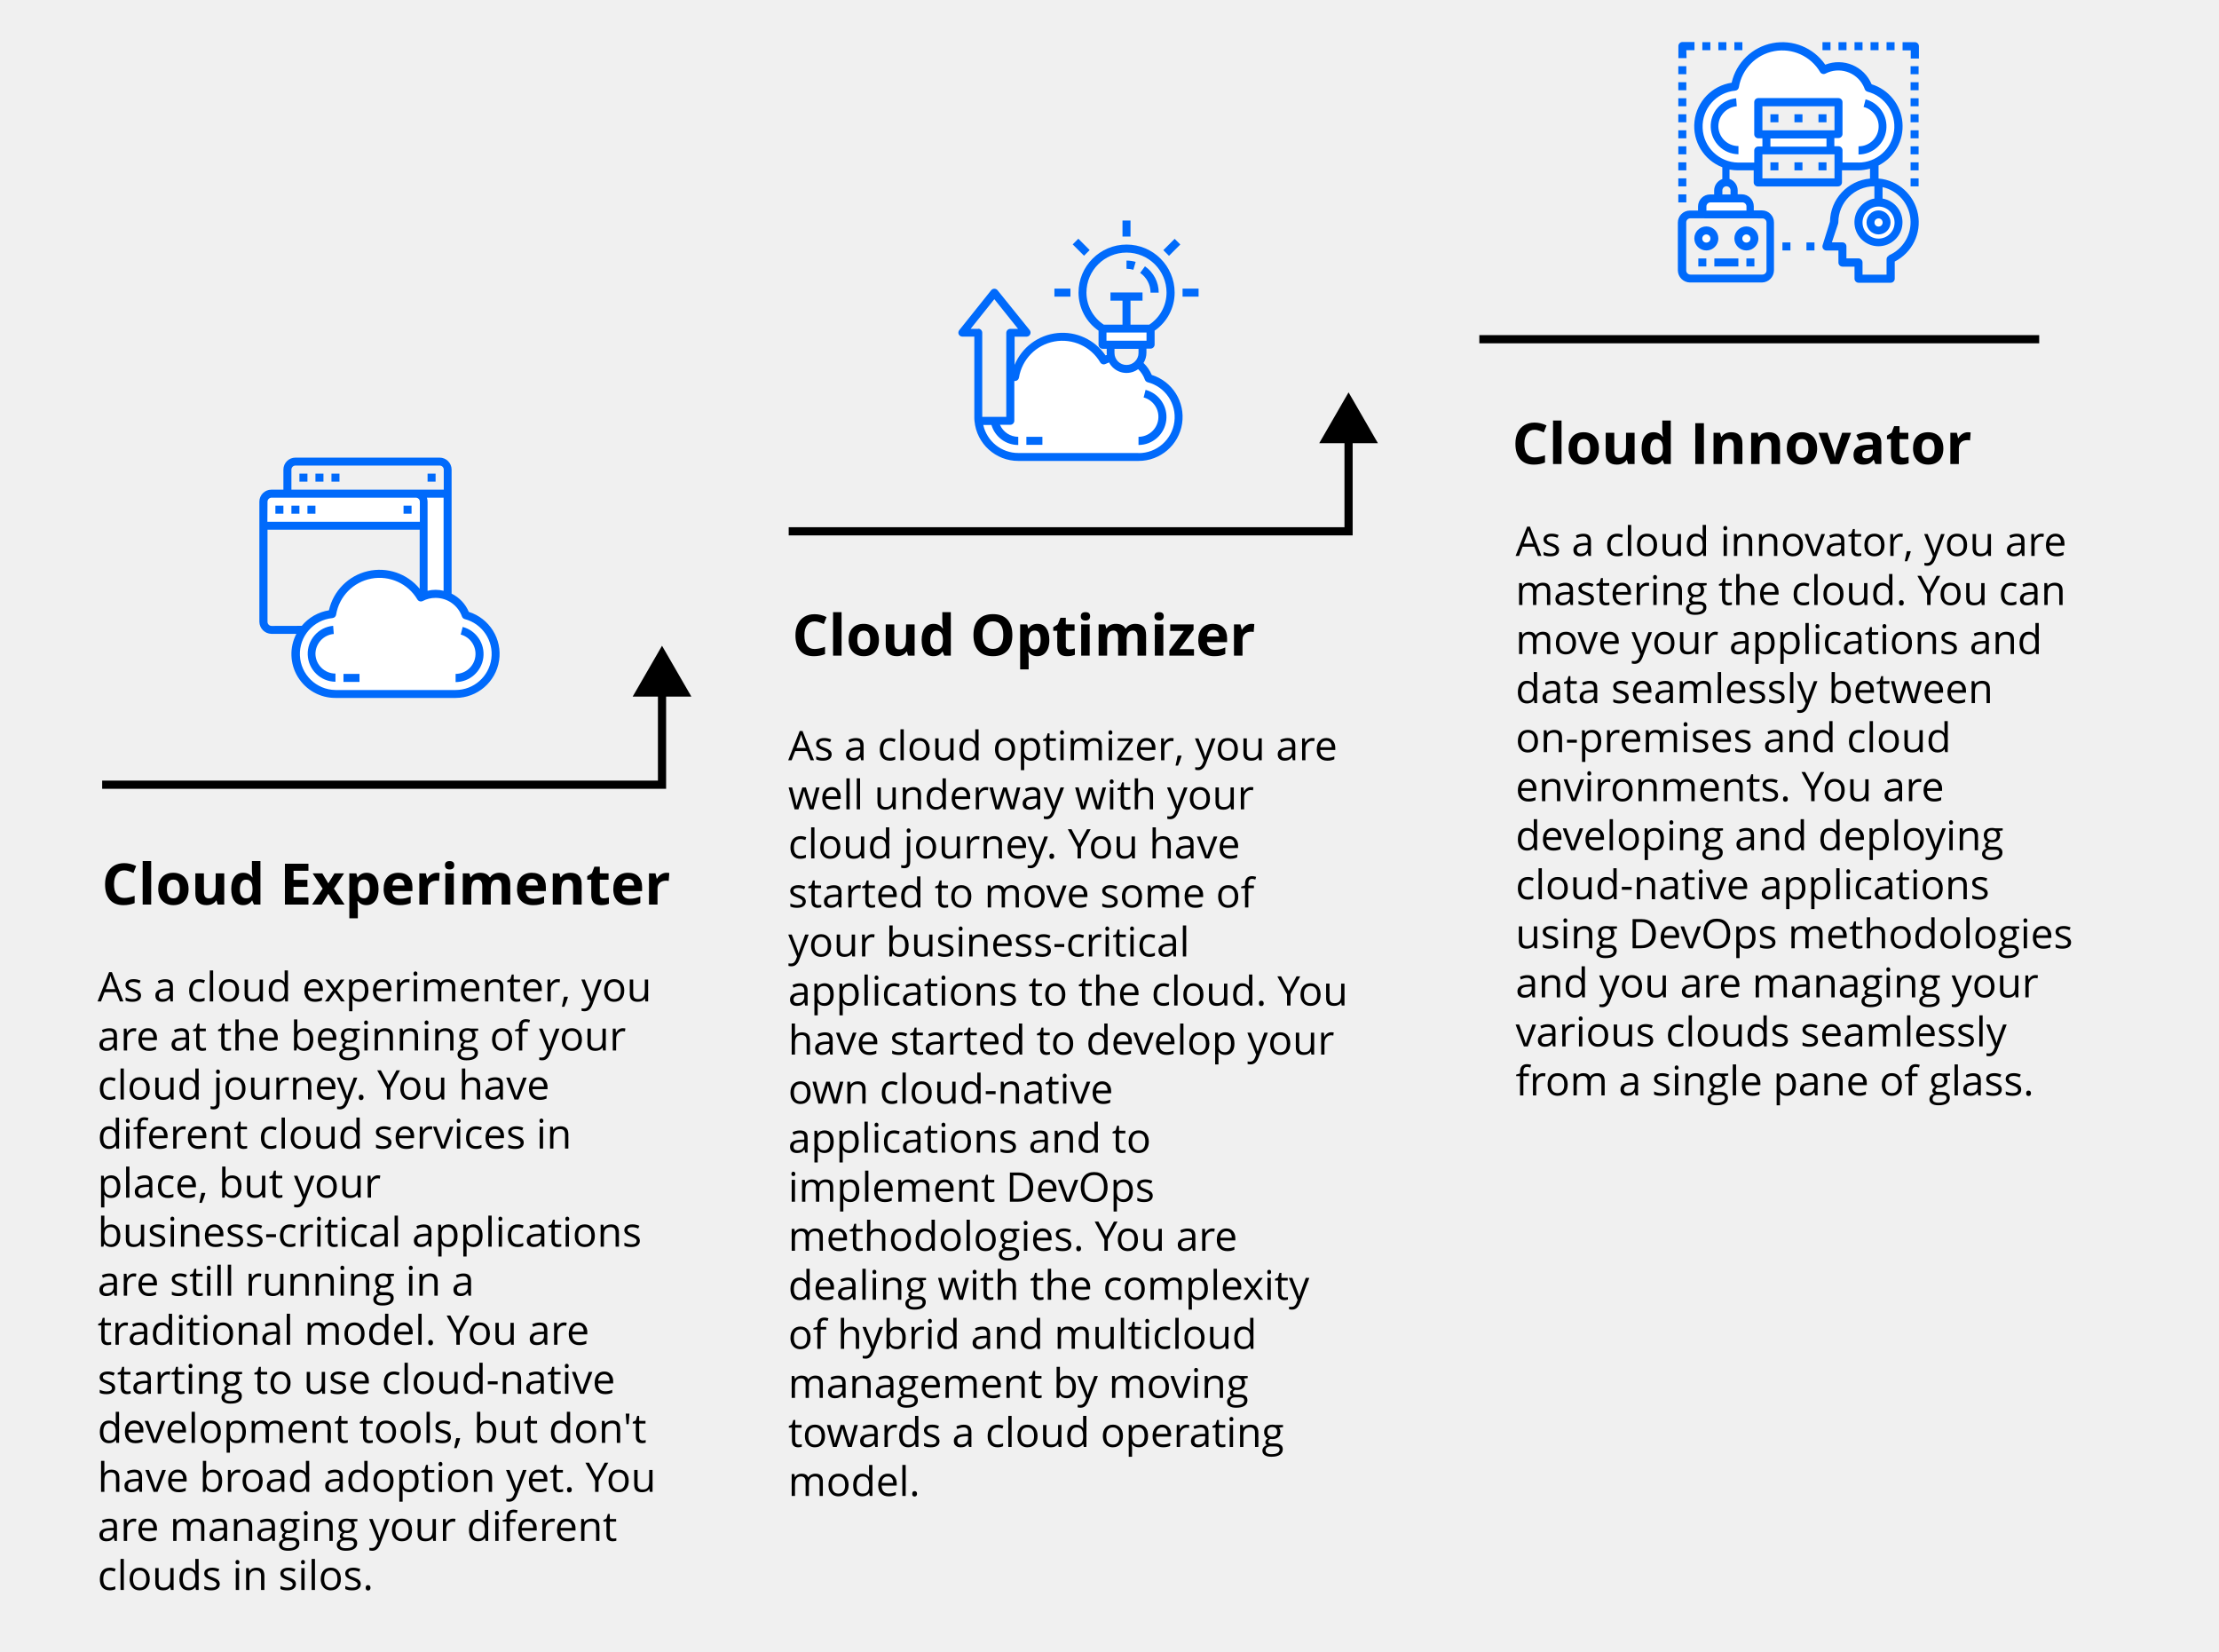
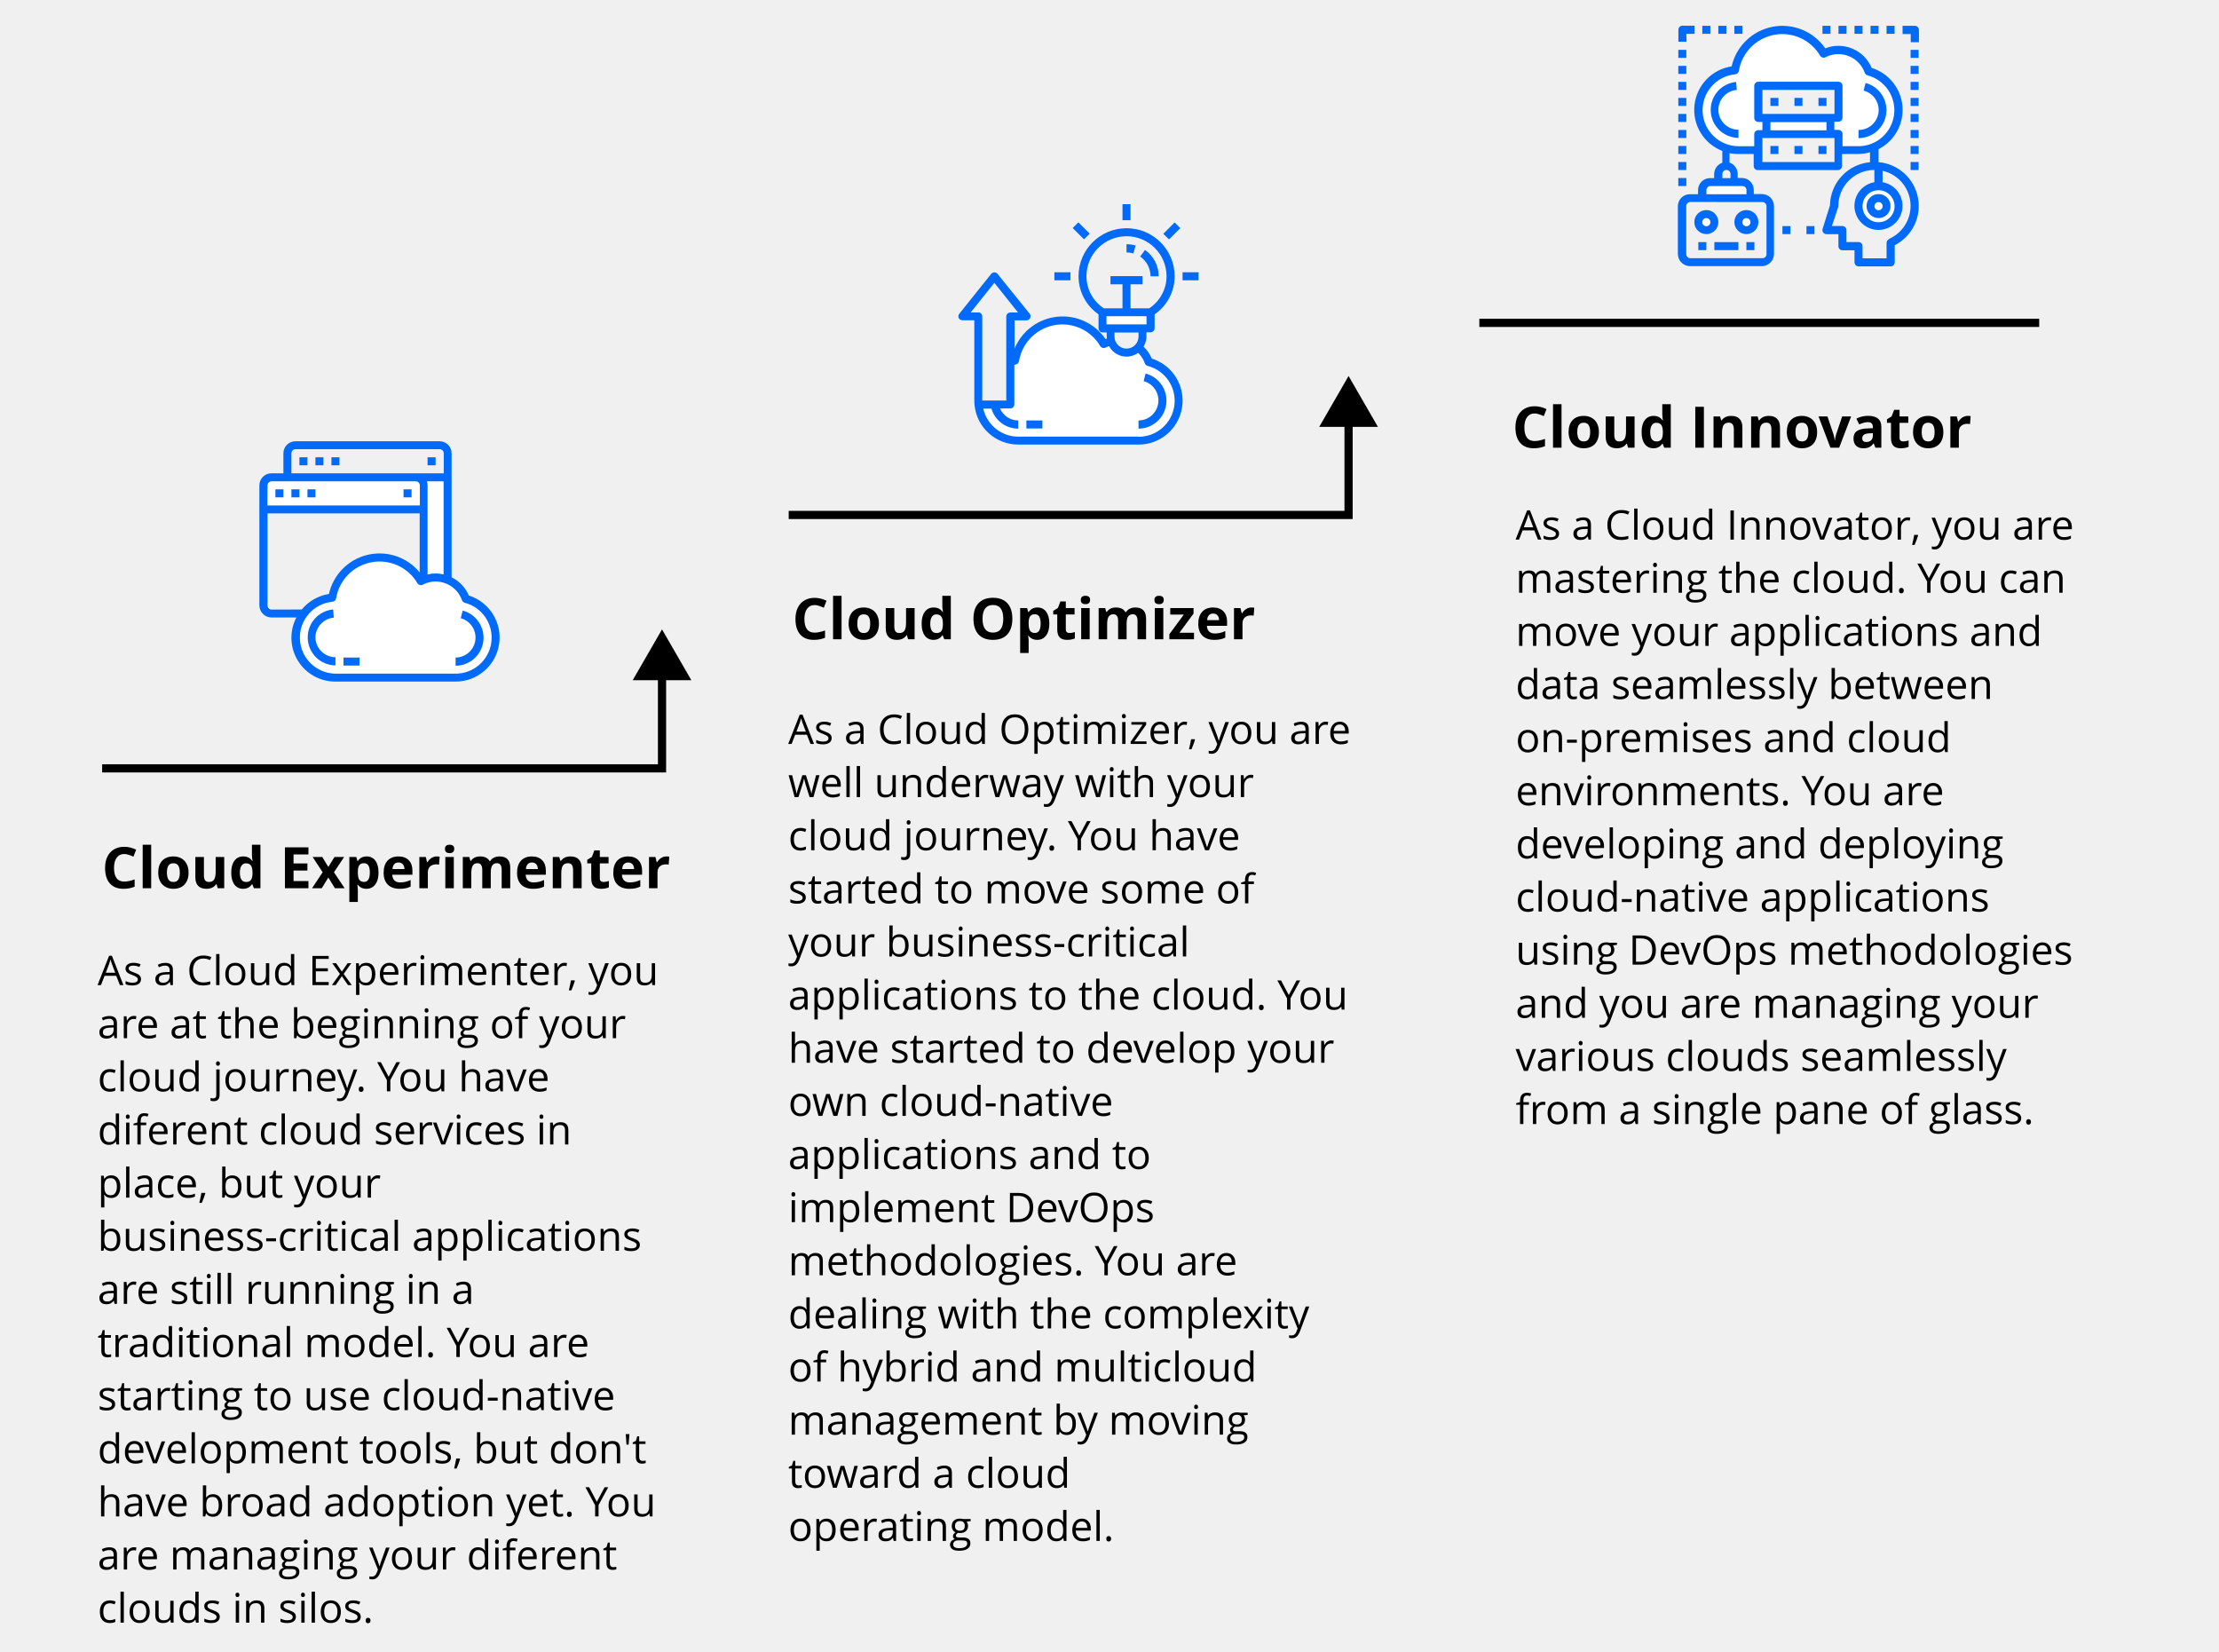
<svg xmlns="http://www.w3.org/2000/svg" id="Layer_1" data-name="Layer 1" viewBox="0 0 543 404">
-   <text transform="translate(24.9 221.33)" style="font-size: 14px;font-family: OpenSans-Bold, Open Sans;font-weight: 700">Cloud Experimenter</text>
-   <text transform="translate(193.84 160.42)" style="font-size: 14px;font-family: OpenSans-Bold, Open Sans;font-weight: 700">Cloud Optimizer</text>
-   <text transform="translate(370.02 113.54)" style="font-size: 14px;font-family: OpenSans-Bold, Open Sans;font-weight: 700">Cloud Innovator</text>
+   <text transform="translate(24.9 217.33)" style="font-size: 14px;font-family: OpenSans-Bold, Open Sans;font-weight: 700">Cloud Experimenter</text>
+   <text transform="translate(193.84 156.42)" style="font-size: 14px;font-family: OpenSans-Bold, Open Sans;font-weight: 700">Cloud Optimizer</text>
+   <text transform="translate(370.02 109.54)" style="font-size: 14px;font-family: OpenSans-Bold, Open Sans;font-weight: 700">Cloud Innovator</text>
  <g id="Share_cloud_cloud_computing_human_robot" data-name="Share cloud cloud computing human robot">
-     <circle cx="459.69" cy="54.42" r="4.9" style="fill: #fff" />
-     <path d="M422.45,40.25a9.75,9.75,0,0,0,2.94.45h4.9V36.78h19.6V40.7h4.9a9.65,9.65,0,0,0,3.92-.83,9.79,9.79,0,0,0-1.43-18.44,7.83,7.83,0,0,0-10-4.79,7.65,7.65,0,0,0-1,.44,11.74,11.74,0,0,0-21.7,4.06,9.8,9.8,0,0,0-2.13,19.11ZM430.29,25h19.6v7.84h-19.6Z" style="fill: #fff" />
-     <circle cx="427.35" cy="58.34" r="1.96" style="fill: #fff" />
-     <path d="M428.33,50.5a2,2,0,0,0-2-2h-7.84a2,2,0,0,0-2,2v2h11.76Z" style="fill: #fff" />
-     <circle cx="417.55" cy="58.34" r="1.96" style="fill: #fff" />
-     <path d="M459.69,57.36a2.94,2.94,0,1,0-2.94-2.94A2.94,2.94,0,0,0,459.69,57.36Zm0-3.92a1,1,0,1,1-1,1A1,1,0,0,1,459.69,53.44Z" style="fill: #006afb" />
-     <path d="M459.69,43.69v-3.2A10.76,10.76,0,0,0,458,20.62a8.8,8.8,0,0,0-11.35-4.79,12.74,12.74,0,0,0-22.91,4.41,10.77,10.77,0,0,0-2.28,20.69v2.88a3,3,0,0,0-2,2.77v1h-1a2.94,2.94,0,0,0-2.94,2.94v1h-2a2.94,2.94,0,0,0-2.94,2.94V66.18a3,3,0,0,0,2.94,2.94h17.64a3,3,0,0,0,2.94-2.94V54.42a2.94,2.94,0,0,0-2.94-2.94h-2v-1a2.94,2.94,0,0,0-2.94-2.94h-1v-1a3,3,0,0,0-2-2.77V41.49a11.72,11.72,0,0,0,2,.19h3.92v2.94a1,1,0,0,0,1,1h19.6a1,1,0,0,0,1-1V41.68h3.92a10.88,10.88,0,0,0,2.94-.42v2.43a10.78,10.78,0,0,0-9.8,10.56L446,60a1,1,0,0,0,.93,1.3h2.94v2.94a1,1,0,0,0,1,1h2.94v2.94a1,1,0,0,0,1,1h7.84a1,1,0,0,0,1-1V64a10.77,10.77,0,0,0-3.92-20.32Zm-38.22,2.89a1,1,0,0,1,2,0v1h-2Zm9.8,6.86a1,1,0,0,1,1,1V66.18a1,1,0,0,1-1,1H413.63a1,1,0,0,1-1-1V54.42a1,1,0,0,1,1-1Zm-4.9-3.92a1,1,0,0,1,1,1v1h-9.8v-1a1,1,0,0,1,1-1Zm22.54-5.88H431.27V37.76h17.64ZM431.27,31.88V26h17.64v5.88Zm15.68,2v2H433.23v-2Zm7.84,5.88h-3.92V36.78a1,1,0,0,0-1-1h-1v-2h1a1,1,0,0,0,1-1V25a1,1,0,0,0-1-1h-19.6a1,1,0,0,0-1,1v7.84a1,1,0,0,0,1,1h1v2h-1a1,1,0,0,0-1,1v2.94h-3.92a8.82,8.82,0,0,1-.73-17.6,1,1,0,0,0,.89-.83,10.76,10.76,0,0,1,19.89-3.71,1,1,0,0,0,1.29.37,6.86,6.86,0,0,1,9.23,2.9,7.19,7.19,0,0,1,.39.9,1,1,0,0,0,.67.62,8.82,8.82,0,0,1-2.23,17.35Zm8.82,14.7a3.92,3.92,0,1,1-3.92-3.92A3.93,3.93,0,0,1,463.61,54.42Zm-1.37,8.08a1,1,0,0,0-.59.89v3.77h-5.88V64.22a1,1,0,0,0-1-1h-2.94V60.3a1,1,0,0,0-1-1h-2.56l1.53-4.59a1.12,1.12,0,0,0,.05-.31,8.83,8.83,0,0,1,8.82-8.82v3a5.88,5.88,0,1,0,2,0v-2.8a8.82,8.82,0,0,1,1.57,16.68Z" style="fill: #006afb" />
-     <path d="M417.55,61.28a2.94,2.94,0,1,0-2.94-2.94A2.94,2.94,0,0,0,417.55,61.28Zm0-3.92a1,1,0,1,1-1,1A1,1,0,0,1,417.55,57.36Z" style="fill: #006afb" />
-     <path d="M427.35,61.28a2.94,2.94,0,1,0-2.94-2.94A2.94,2.94,0,0,0,427.35,61.28Zm0-3.92a1,1,0,1,1-1,1A1,1,0,0,1,427.35,57.36Z" style="fill: #006afb" />
-     <rect x="419.51" y="63.24" width="5.88" height="1.96" style="fill: #006afb" />
-     <rect x="415.59" y="63.24" width="1.96" height="1.96" style="fill: #006afb" />
-     <rect x="427.35" y="63.24" width="1.96" height="1.96" style="fill: #006afb" />
-     <rect x="436.17" y="59.32" width="1.96" height="1.96" style="fill: #006afb" />
-     <rect x="442.05" y="59.32" width="1.96" height="1.96" style="fill: #006afb" />
-     <path d="M456.53,24.27l-.5,1.9a4.89,4.89,0,0,1-1.24,9.63v2a6.86,6.86,0,0,0,1.74-13.49Z" style="fill: #006afb" />
-     <path d="M420.49,30.9A4.92,4.92,0,0,1,425,26l-.16-1.95a6.86,6.86,0,0,0,.57,13.69v-2A4.91,4.91,0,0,1,420.49,30.9Z" style="fill: #006afb" />
-     <rect x="433.23" y="27.96" width="1.96" height="1.96" style="fill: #006afb" />
-     <rect x="439.11" y="27.96" width="1.96" height="1.96" style="fill: #006afb" />
-     <rect x="444.99" y="27.96" width="1.96" height="1.96" style="fill: #006afb" />
-     <rect x="433.23" y="39.72" width="1.96" height="1.96" style="fill: #006afb" />
-     <rect x="439.11" y="39.72" width="1.96" height="1.96" style="fill: #006afb" />
-     <rect x="444.99" y="39.72" width="1.96" height="1.96" style="fill: #006afb" />
-     <rect x="424.41" y="10.32" width="1.96" height="1.96" style="fill: #006afb" />
-     <rect x="420.49" y="10.32" width="1.96" height="1.96" style="fill: #006afb" />
-     <rect x="416.57" y="10.32" width="1.96" height="1.96" style="fill: #006afb" />
-     <path d="M412.65,12.28h2v-2h-2.94a1,1,0,0,0-1,1v2.94h2Z" style="fill: #006afb" />
-     <rect x="410.69" y="16.2" width="1.96" height="1.96" style="fill: #006afb" />
-     <rect x="410.69" y="20.12" width="1.96" height="1.96" style="fill: #006afb" />
-     <rect x="410.69" y="24.04" width="1.96" height="1.96" style="fill: #006afb" />
-     <rect x="410.69" y="27.96" width="1.96" height="1.96" style="fill: #006afb" />
-     <rect x="410.69" y="31.88" width="1.96" height="1.96" style="fill: #006afb" />
-     <rect x="410.69" y="35.8" width="1.96" height="1.96" style="fill: #006afb" />
-     <rect x="410.69" y="39.72" width="1.96" height="1.96" style="fill: #006afb" />
-     <rect x="410.69" y="43.64" width="1.96" height="1.96" style="fill: #006afb" />
-     <rect x="410.69" y="47.56" width="1.96" height="1.96" style="fill: #006afb" />
-     <rect x="453.81" y="10.32" width="1.96" height="1.96" style="fill: #006afb" />
-     <rect x="457.73" y="10.32" width="1.96" height="1.96" style="fill: #006afb" />
-     <rect x="461.65" y="10.32" width="1.96" height="1.96" style="fill: #006afb" />
-     <path d="M468.51,10.32h-2.94v2h2v2h2V11.3A1,1,0,0,0,468.51,10.32Z" style="fill: #006afb" />
-     <rect x="467.53" y="16.2" width="1.96" height="1.96" style="fill: #006afb" />
-     <rect x="467.53" y="20.12" width="1.96" height="1.96" style="fill: #006afb" />
-     <rect x="467.53" y="24.04" width="1.96" height="1.96" style="fill: #006afb" />
-     <rect x="467.53" y="27.96" width="1.96" height="1.96" style="fill: #006afb" />
-     <rect x="467.53" y="31.88" width="1.96" height="1.96" style="fill: #006afb" />
-     <rect x="467.53" y="35.8" width="1.96" height="1.96" style="fill: #006afb" />
-     <rect x="467.53" y="39.72" width="1.96" height="1.96" style="fill: #006afb" />
-     <rect x="467.53" y="43.64" width="1.96" height="1.96" style="fill: #006afb" />
-     <rect x="449.89" y="10.32" width="1.96" height="1.96" style="fill: #006afb" />
-     <rect x="445.97" y="10.32" width="1.96" height="1.96" style="fill: #006afb" />
+     <circle cx="459.69" cy="50.42" r="4.9" style="fill: #fff" />
+     <path d="M422.45,36.25a9.75,9.75,0,0,0,2.94.45h4.9V32.78h19.6V36.7h4.9a9.65,9.65,0,0,0,3.92-.83,9.79,9.79,0,0,0-1.43-18.44,7.83,7.83,0,0,0-10-4.79,7.65,7.65,0,0,0-1,.44,11.74,11.74,0,0,0-21.7,4.06,9.8,9.8,0,0,0-2.13,19.11ZM430.29,21h19.6v7.84h-19.6Z" style="fill: #fff" />
+     <circle cx="427.35" cy="54.34" r="1.96" style="fill: #fff" />
+     <path d="M428.33,46.5a2,2,0,0,0-2-2h-7.84a2,2,0,0,0-2,2v2h11.76Z" style="fill: #fff" />
+     <circle cx="417.55" cy="54.34" r="1.96" style="fill: #fff" />
+     <path d="M459.69,53.36a2.94,2.94,0,1,0-2.94-2.94A2.94,2.94,0,0,0,459.69,53.36Zm0-3.92a1,1,0,1,1-1,1A1,1,0,0,1,459.69,49.44Z" style="fill: #006afb" />
+     <path d="M459.69,39.69v-3.2A10.76,10.76,0,0,0,458,16.62a8.8,8.8,0,0,0-11.35-4.79,12.74,12.74,0,0,0-22.91,4.41,10.77,10.77,0,0,0-2.28,20.69v2.88a3,3,0,0,0-2,2.77v1h-1a2.94,2.94,0,0,0-2.94,2.94v1h-2a2.94,2.94,0,0,0-2.94,2.94V62.18a3,3,0,0,0,2.94,2.94h17.64a3,3,0,0,0,2.94-2.94V50.42a2.94,2.94,0,0,0-2.94-2.94h-2v-1a2.94,2.94,0,0,0-2.94-2.94h-1v-1a3,3,0,0,0-2-2.77V37.49a11.72,11.72,0,0,0,2,.19h3.92v2.94a1,1,0,0,0,1,1h19.6a1,1,0,0,0,1-1V37.68h3.92a10.88,10.88,0,0,0,2.94-.42v2.43a10.78,10.78,0,0,0-9.8,10.56L446,56a1,1,0,0,0,.93,1.3h2.94v2.94a1,1,0,0,0,1,1h2.94v2.94a1,1,0,0,0,1,1h7.84a1,1,0,0,0,1-1V60a10.77,10.77,0,0,0-3.92-20.32Zm-38.22,2.89a1,1,0,0,1,2,0v1h-2Zm9.8,6.86a1,1,0,0,1,1,1V62.18a1,1,0,0,1-1,1H413.63a1,1,0,0,1-1-1V50.42a1,1,0,0,1,1-1Zm-4.9-3.92a1,1,0,0,1,1,1v1h-9.8v-1a1,1,0,0,1,1-1Zm22.54-5.88H431.27V33.76h17.64ZM431.27,27.88V22h17.64v5.88Zm15.68,2v2H433.23v-2Zm7.84,5.88h-3.92V32.78a1,1,0,0,0-1-1h-1v-2h1a1,1,0,0,0,1-1V21a1,1,0,0,0-1-1h-19.6a1,1,0,0,0-1,1v7.84a1,1,0,0,0,1,1h1v2h-1a1,1,0,0,0-1,1v2.94h-3.92a8.82,8.82,0,0,1-.73-17.6,1,1,0,0,0,.89-.83,10.76,10.76,0,0,1,19.89-3.71,1,1,0,0,0,1.29.37,6.86,6.86,0,0,1,9.23,2.9,7.19,7.19,0,0,1,.39.9,1,1,0,0,0,.67.62,8.82,8.82,0,0,1-2.23,17.35Zm8.82,14.7a3.92,3.92,0,1,1-3.92-3.92A3.93,3.93,0,0,1,463.61,50.42Zm-1.37,8.08a1,1,0,0,0-.59.89v3.77h-5.88V60.22a1,1,0,0,0-1-1h-2.94V56.3a1,1,0,0,0-1-1h-2.56l1.53-4.59a1.12,1.12,0,0,0,.05-.31,8.83,8.83,0,0,1,8.82-8.82v3a5.88,5.88,0,1,0,2,0v-2.8a8.82,8.82,0,0,1,1.57,16.68Z" style="fill: #006afb" />
+     <path d="M417.55,57.28a2.94,2.94,0,1,0-2.94-2.94A2.94,2.94,0,0,0,417.55,57.28Zm0-3.92a1,1,0,1,1-1,1A1,1,0,0,1,417.55,53.36Z" style="fill: #006afb" />
+     <path d="M427.35,57.28a2.94,2.94,0,1,0-2.94-2.94A2.94,2.94,0,0,0,427.35,57.28Zm0-3.92a1,1,0,1,1-1,1A1,1,0,0,1,427.35,53.36Z" style="fill: #006afb" />
+     <rect x="419.51" y="59.24" width="5.88" height="1.96" style="fill: #006afb" />
+     <rect x="415.59" y="59.24" width="1.96" height="1.96" style="fill: #006afb" />
+     <rect x="427.35" y="59.24" width="1.96" height="1.96" style="fill: #006afb" />
+     <rect x="436.17" y="55.32" width="1.96" height="1.96" style="fill: #006afb" />
+     <rect x="442.05" y="55.32" width="1.96" height="1.96" style="fill: #006afb" />
+     <path d="M456.53,20.27l-.5,1.9a4.89,4.89,0,0,1-1.24,9.63v2a6.86,6.86,0,0,0,1.74-13.49Z" style="fill: #006afb" />
+     <path d="M420.49,26.9A4.92,4.92,0,0,1,425,22l-.16-1.95a6.86,6.86,0,0,0,.57,13.69v-2A4.91,4.91,0,0,1,420.49,26.9Z" style="fill: #006afb" />
+     <rect x="433.23" y="23.96" width="1.96" height="1.96" style="fill: #006afb" />
+     <rect x="439.11" y="23.96" width="1.96" height="1.96" style="fill: #006afb" />
+     <rect x="444.99" y="23.96" width="1.96" height="1.96" style="fill: #006afb" />
+     <rect x="433.23" y="35.72" width="1.96" height="1.96" style="fill: #006afb" />
+     <rect x="439.11" y="35.72" width="1.96" height="1.96" style="fill: #006afb" />
+     <rect x="444.99" y="35.72" width="1.96" height="1.96" style="fill: #006afb" />
+     <rect x="424.41" y="6.32" width="1.96" height="1.96" style="fill: #006afb" />
+     <rect x="420.49" y="6.32" width="1.96" height="1.96" style="fill: #006afb" />
+     <rect x="416.57" y="6.32" width="1.96" height="1.96" style="fill: #006afb" />
+     <path d="M412.65,8.28h2v-2h-2.94a1,1,0,0,0-1,1v2.94h2Z" style="fill: #006afb" />
+     <rect x="410.69" y="12.2" width="1.96" height="1.96" style="fill: #006afb" />
+     <rect x="410.69" y="16.12" width="1.96" height="1.96" style="fill: #006afb" />
+     <rect x="410.69" y="20.04" width="1.96" height="1.96" style="fill: #006afb" />
+     <rect x="410.69" y="23.96" width="1.96" height="1.96" style="fill: #006afb" />
+     <rect x="410.69" y="27.88" width="1.96" height="1.96" style="fill: #006afb" />
+     <rect x="410.69" y="31.8" width="1.96" height="1.96" style="fill: #006afb" />
+     <rect x="410.69" y="35.72" width="1.96" height="1.96" style="fill: #006afb" />
+     <rect x="410.69" y="39.64" width="1.96" height="1.96" style="fill: #006afb" />
+     <rect x="410.69" y="43.56" width="1.96" height="1.96" style="fill: #006afb" />
+     <rect x="453.81" y="6.32" width="1.96" height="1.96" style="fill: #006afb" />
+     <rect x="457.73" y="6.32" width="1.96" height="1.96" style="fill: #006afb" />
+     <rect x="461.65" y="6.32" width="1.96" height="1.96" style="fill: #006afb" />
+     <path d="M468.51,6.32h-2.94v2h2v2h2V7.3A1,1,0,0,0,468.51,6.32Z" style="fill: #006afb" />
+     <rect x="467.53" y="12.2" width="1.96" height="1.96" style="fill: #006afb" />
+     <rect x="467.53" y="16.12" width="1.96" height="1.96" style="fill: #006afb" />
+     <rect x="467.53" y="20.04" width="1.96" height="1.96" style="fill: #006afb" />
+     <rect x="467.53" y="23.96" width="1.96" height="1.96" style="fill: #006afb" />
+     <rect x="467.53" y="27.88" width="1.96" height="1.96" style="fill: #006afb" />
+     <rect x="467.53" y="31.8" width="1.96" height="1.96" style="fill: #006afb" />
+     <rect x="467.53" y="35.72" width="1.96" height="1.96" style="fill: #006afb" />
+     <rect x="467.53" y="39.64" width="1.96" height="1.96" style="fill: #006afb" />
+     <rect x="449.89" y="6.32" width="1.96" height="1.96" style="fill: #006afb" />
+     <rect x="445.97" y="6.32" width="1.96" height="1.96" style="fill: #006afb" />
  </g>
  <g id="Browser_web_cloud_computing_cloud_website" data-name="Browser web cloud computing cloud website">
-     <path d="M114,150.52a7.89,7.89,0,0,0-4.45-4.67V120.79H66.41a2,2,0,0,0-2,2v5.88h39.2v17.23c-.22.09-.45.2-.66.31a11.74,11.74,0,0,0-21.71,4.06,9.8,9.8,0,0,0,.81,19.56h29.4A9.8,9.8,0,0,0,114,150.52Z" style="fill: #fff" />
-     <rect x="67.39" y="123.73" width="1.96" height="1.96" style="fill: #006afb" />
-     <rect x="71.31" y="123.73" width="1.96" height="1.96" style="fill: #006afb" />
-     <rect x="75.23" y="123.73" width="1.96" height="1.96" style="fill: #006afb" />
-     <rect x="98.75" y="123.73" width="1.96" height="1.96" style="fill: #006afb" />
-     <rect x="73.27" y="115.89" width="1.96" height="1.96" style="fill: #006afb" />
-     <rect x="77.19" y="115.89" width="1.96" height="1.96" style="fill: #006afb" />
-     <rect x="81.11" y="115.89" width="1.96" height="1.96" style="fill: #006afb" />
-     <rect x="104.63" y="115.89" width="1.96" height="1.96" style="fill: #006afb" />
-     <path d="M114.72,149.71a8.8,8.8,0,0,0-4.21-4.46V114.91a2.94,2.94,0,0,0-2.94-2.94H72.29a2.94,2.94,0,0,0-2.94,2.94v4.9H66.41a2.94,2.94,0,0,0-2.94,2.94v29.4a3,3,0,0,0,2.94,2.94h6.11a10.73,10.73,0,0,0,9.57,15.68h29.4a10.78,10.78,0,0,0,3.23-21.06Zm-43.41-34.8a1,1,0,0,1,1-1h35.28a1,1,0,0,1,1,1v4.9H71.31Zm33.15,6.86h4.09v22.78a8.25,8.25,0,0,0-3.92,0V122.75A2.93,2.93,0,0,0,104.46,121.77Zm-39,1a1,1,0,0,1,1-1h35.28a1,1,0,0,1,1,1v4.9H65.43Zm1,30.38a1,1,0,0,1-1-1V129.61h37.24v14.45a12.7,12.7,0,0,0-22.21,5.27,10.87,10.87,0,0,0-6.65,3.8Zm45.08,15.68H82.09a8.82,8.82,0,0,1-.72-17.6,1,1,0,0,0,.88-.83,10.76,10.76,0,0,1,19.89-3.71,1,1,0,0,0,1.3.37,6.64,6.64,0,0,1,3.15-.77,6.85,6.85,0,0,1,6.46,4.57,1,1,0,0,0,.68.62,8.82,8.82,0,0,1-2.24,17.35Z" style="fill: #006afb" />
-     <path d="M113.23,153.36l-.49,1.9a4.9,4.9,0,0,1-1.25,9.63v2a6.86,6.86,0,0,0,1.74-13.49Z" style="fill: #006afb" />
-     <path d="M77.19,160a4.93,4.93,0,0,1,4.49-4.88l-.16-2a6.86,6.86,0,0,0,.57,13.69v-2A4.92,4.92,0,0,1,77.19,160Z" style="fill: #006afb" />
-     <rect x="84.05" y="164.89" width="3.92" height="1.96" style="fill: #006afb" />
+     <path d="M114,146.52a7.89,7.89,0,0,0-4.45-4.67V116.79H66.41a2,2,0,0,0-2,2v5.88h39.2v17.23c-.22.09-.45.2-.66.31a11.74,11.74,0,0,0-21.71,4.06,9.8,9.8,0,0,0,.81,19.56h29.4A9.8,9.8,0,0,0,114,146.52Z" style="fill: #fff" />
+     <rect x="67.39" y="119.73" width="1.96" height="1.96" style="fill: #006afb" />
+     <rect x="71.31" y="119.73" width="1.96" height="1.96" style="fill: #006afb" />
+     <rect x="75.23" y="119.73" width="1.96" height="1.96" style="fill: #006afb" />
+     <rect x="98.75" y="119.73" width="1.96" height="1.96" style="fill: #006afb" />
+     <rect x="73.27" y="111.89" width="1.96" height="1.96" style="fill: #006afb" />
+     <rect x="77.19" y="111.89" width="1.96" height="1.96" style="fill: #006afb" />
+     <rect x="81.11" y="111.89" width="1.96" height="1.96" style="fill: #006afb" />
+     <rect x="104.63" y="111.89" width="1.96" height="1.96" style="fill: #006afb" />
+     <path d="M114.72,145.71a8.8,8.8,0,0,0-4.21-4.46V110.91a2.94,2.94,0,0,0-2.94-2.94H72.29a2.94,2.94,0,0,0-2.94,2.94v4.9H66.41a2.94,2.94,0,0,0-2.94,2.94v29.4a3,3,0,0,0,2.94,2.94h6.11a10.73,10.73,0,0,0,9.57,15.68h29.4a10.78,10.78,0,0,0,3.23-21.06Zm-43.41-34.8a1,1,0,0,1,1-1h35.28a1,1,0,0,1,1,1v4.9H71.31Zm33.15,6.86h4.09v22.78a8.25,8.25,0,0,0-3.92,0V118.75A2.93,2.93,0,0,0,104.46,117.77Zm-39,1a1,1,0,0,1,1-1h35.28a1,1,0,0,1,1,1v4.9H65.43Zm1,30.38a1,1,0,0,1-1-1V125.61h37.24v14.45a12.7,12.7,0,0,0-22.21,5.27,10.87,10.87,0,0,0-6.65,3.8Zm45.08,15.68H82.09a8.82,8.82,0,0,1-.72-17.6,1,1,0,0,0,.88-.83,10.76,10.76,0,0,1,19.89-3.71,1,1,0,0,0,1.3.37,6.64,6.64,0,0,1,3.15-.77,6.85,6.85,0,0,1,6.46,4.57,1,1,0,0,0,.68.62,8.82,8.82,0,0,1-2.24,17.35Z" style="fill: #006afb" />
+     <path d="M113.23,149.36l-.49,1.9a4.9,4.9,0,0,1-1.25,9.63v2a6.86,6.86,0,0,0,1.74-13.49Z" style="fill: #006afb" />
+     <path d="M77.19,156a4.93,4.93,0,0,1,4.49-4.88l-.16-2a6.86,6.86,0,0,0,.57,13.69v-2A4.92,4.92,0,0,1,77.19,156Z" style="fill: #006afb" />
+     <rect x="84.05" y="160.89" width="3.92" height="1.96" style="fill: #006afb" />
  </g>
  <g id="Idea_arrow_cloud_server_creative" data-name="Idea arrow cloud server creative">
-     <path d="M249.2,111.78h29.4a9.8,9.8,0,0,0,2.49-19.27A7.91,7.91,0,0,0,278.54,89a3.91,3.91,0,0,1-6.61-1.47,7.9,7.9,0,0,0-1.83.68,11.74,11.74,0,0,0-21.71,4.06,8.84,8.84,0,0,0-1.15.16V103h-7.79A9.82,9.82,0,0,0,249.2,111.78Z" style="fill: #fff" />
-     <polygon points="269.78 80.42 269.78 84.34 271.74 84.34 279.58 84.34 281.54 84.34 281.54 80.42 275.66 80.42 269.78 80.42" style="fill: #fff" />
-     <path d="M281.54,71.6h2a7.84,7.84,0,0,0-3.36-6.44L279,66.77A5.88,5.88,0,0,1,281.54,71.6Z" style="fill: #006afb" />
-     <path d="M277.9,64.08a7.73,7.73,0,0,0-2.24-.32v2a6,6,0,0,1,1.68.24Z" style="fill: #006afb" />
-     <rect x="274.68" y="53.96" width="1.96" height="3.92" style="fill: #006afb" />
-     <rect x="263.6" y="58.55" width="1.96" height="3.92" transform="translate(34.72 204.83) rotate(-45.01)" style="fill: #006afb" />
-     <rect x="258.02" y="70.62" width="3.92" height="1.96" style="fill: #006afb" />
-     <rect x="289.38" y="70.62" width="3.92" height="1.96" style="fill: #006afb" />
-     <rect x="284.79" y="59.53" width="3.92" height="1.96" transform="translate(41.2 220.49) rotate(-45)" style="fill: #006afb" />
-     <path d="M281.83,91.71a8.75,8.75,0,0,0-2-2.9,4.81,4.81,0,0,0,.71-2.51v-1h1a1,1,0,0,0,1-1V80.91a11.29,11.29,0,0,0,4.9-9.31,11.76,11.76,0,1,0-23.52,0,11.32,11.32,0,0,0,4.9,9.31v3.43a1,1,0,0,0,1,1h1v1c0,.16,0,.33.05.5l-.35.11a12.72,12.72,0,0,0-22.24,2.33V82.38h2.94a1,1,0,0,0,.77-1.59L244.09,71a1,1,0,0,0-1.42-.11l-.11.11-7.84,9.8a1,1,0,0,0-.12,1,1,1,0,0,0,.88.56h2.94V102c0,.36,0,.71.05,1.07a10.75,10.75,0,0,0,10.73,9.71h29.4a10.77,10.77,0,0,0,3.23-21.05ZM270.11,79.44a9.43,9.43,0,0,1-4.25-7.84,9.8,9.8,0,1,1,19.6,0,9.42,9.42,0,0,1-4.24,7.84h-4.58V73.56h2.94v-2h-7.84v2h2.94v5.88Zm.65,3.92v-2h9.8v2Zm7.84,2v1a2.94,2.94,0,1,1-5.88,0v-1Zm-39.2-4.9h-1.88l5.8-7.26,5.8,7.26h-1.88a1,1,0,0,0-1,1V102h-5.88V81.4A1,1,0,0,0,239.4,80.42Zm39.2,30.38H249.2a8.78,8.78,0,0,1-8.59-6.86h2a6.82,6.82,0,0,0,6.56,4.9v-2a4.88,4.88,0,0,1-4.47-2.94h2.51a1,1,0,0,0,1-1V93.22l.25,0a1,1,0,0,0,.89-.83,10.76,10.76,0,0,1,19.89-3.71,1,1,0,0,0,1.29.37,9.28,9.28,0,0,1,.86-.37,4.83,4.83,0,0,0,6.56,2,4.73,4.73,0,0,0,.56-.35,6.8,6.8,0,0,1,1.65,2.57,1,1,0,0,0,.68.63,8.81,8.81,0,0,1-2.25,17.34Z" style="fill: #006afb" />
-     <path d="M280.34,95.35l-.49,1.9a4.9,4.9,0,0,1-1.25,9.63v2a6.86,6.86,0,0,0,1.74-13.49Z" style="fill: #006afb" />
-     <rect x="251.16" y="106.88" width="3.92" height="1.96" style="fill: #006afb" />
+     <path d="M249.2,107.78h29.4a9.8,9.8,0,0,0,2.49-19.27A7.91,7.91,0,0,0,278.54,85a3.91,3.91,0,0,1-6.61-1.47,7.9,7.9,0,0,0-1.83.68,11.74,11.74,0,0,0-21.71,4.06,8.84,8.84,0,0,0-1.15.16V99h-7.79A9.82,9.82,0,0,0,249.2,107.78Z" style="fill: #fff" />
+     <polygon points="269.78 76.42 269.78 80.34 271.74 80.34 279.58 80.34 281.54 80.34 281.54 76.42 275.66 76.42 269.78 76.42" style="fill: #fff" />
+     <path d="M281.54,67.6h2a7.84,7.84,0,0,0-3.36-6.44L279,62.77A5.88,5.88,0,0,1,281.54,67.6Z" style="fill: #006afb" />
+     <path d="M277.9,60.08a7.73,7.73,0,0,0-2.24-.32v2a6,6,0,0,1,1.68.24Z" style="fill: #006afb" />
+     <rect x="274.68" y="49.96" width="1.96" height="3.92" style="fill: #006afb" />
+     <rect x="263.6" y="54.55" width="1.96" height="3.92" transform="translate(37.55 203.65) rotate(-45.01)" style="fill: #006afb" />
+     <rect x="258.02" y="66.62" width="3.92" height="1.96" style="fill: #006afb" />
+     <rect x="289.38" y="66.62" width="3.92" height="1.96" style="fill: #006afb" />
+     <rect x="284.79" y="55.53" width="3.92" height="1.96" transform="translate(44.03 219.31) rotate(-45)" style="fill: #006afb" />
+     <path d="M281.83,87.71a8.75,8.75,0,0,0-2-2.9,4.81,4.81,0,0,0,.71-2.51v-1h1a1,1,0,0,0,1-1V76.91a11.29,11.29,0,0,0,4.9-9.31,11.76,11.76,0,1,0-23.52,0,11.32,11.32,0,0,0,4.9,9.31v3.43a1,1,0,0,0,1,1h1v1c0,.16,0,.33.05.5l-.35.11a12.72,12.72,0,0,0-22.24,2.33V78.38h2.94a1,1,0,0,0,.77-1.59L244.09,67a1,1,0,0,0-1.42-.11l-.11.11-7.84,9.8a1,1,0,0,0-.12,1,1,1,0,0,0,.88.56h2.94V98c0,.36,0,.71.05,1.07a10.75,10.75,0,0,0,10.73,9.71h29.4a10.77,10.77,0,0,0,3.23-21.05ZM270.11,75.44a9.43,9.43,0,0,1-4.25-7.84,9.8,9.8,0,1,1,19.6,0,9.42,9.42,0,0,1-4.24,7.84h-4.58V69.56h2.94v-2h-7.84v2h2.94v5.88Zm.65,3.92v-2h9.8v2Zm7.84,2v1a2.94,2.94,0,1,1-5.88,0v-1Zm-39.2-4.9h-1.88l5.8-7.26,5.8,7.26h-1.88a1,1,0,0,0-1,1V98h-5.88V77.4A1,1,0,0,0,239.4,76.42Zm39.2,30.38H249.2a8.78,8.78,0,0,1-8.59-6.86h2a6.82,6.82,0,0,0,6.56,4.9v-2a4.88,4.88,0,0,1-4.47-2.94h2.51a1,1,0,0,0,1-1V89.22l.25,0a1,1,0,0,0,.89-.83,10.76,10.76,0,0,1,19.89-3.71,1,1,0,0,0,1.29.37,9.28,9.28,0,0,1,.86-.37,4.83,4.83,0,0,0,6.56,2,4.73,4.73,0,0,0,.56-.35,6.8,6.8,0,0,1,1.65,2.57,1,1,0,0,0,.68.63,8.81,8.81,0,0,1-2.25,17.34Z" style="fill: #006afb" />
+     <path d="M280.34,91.35l-.49,1.9a4.9,4.9,0,0,1-1.25,9.63v2a6.86,6.86,0,0,0,1.74-13.49Z" style="fill: #006afb" />
+     <rect x="251.16" y="102.88" width="3.92" height="1.96" style="fill: #006afb" />
  </g>
-   <text transform="translate(23.87 245.03)" style="font-size: 10px;font-family: OpenSans, Open Sans">As a cloud experimenter, you <tspan x="0" y="12">are at the beginning of your </tspan>
-     <tspan x="0" y="24">cloud journey. You have </tspan>
-     <tspan x="0" y="36">diferent cloud services in </tspan>
-     <tspan x="0" y="48">place, but your </tspan>
-     <tspan x="0" y="60">business-critical applications </tspan>
-     <tspan x="0" y="72">are still running in a </tspan>
-     <tspan x="0" y="84">traditional model. You are </tspan>
-     <tspan x="0" y="96">starting to use cloud-native </tspan>
-     <tspan x="0" y="108">development tools, but don't </tspan>
-     <tspan x="0" y="120">have broad adoption yet. You </tspan>
-     <tspan x="0" y="132">are managing your diferent </tspan>
-     <tspan x="0" y="144">clouds in silos.</tspan>
+   <text transform="translate(23.87 241.03)" style="font-size: 10px;font-family: OpenSans, Open Sans">As a Cloud Experimenter, you <tspan x="0" y="13">are at the beginning of your </tspan>
+     <tspan x="0" y="26">cloud journey. You have </tspan>
+     <tspan x="0" y="39">diferent cloud services in </tspan>
+     <tspan x="0" y="52">place, but your </tspan>
+     <tspan x="0" y="65">business-critical applications </tspan>
+     <tspan x="0" y="78">are still running in a </tspan>
+     <tspan x="0" y="91">traditional model. You are </tspan>
+     <tspan x="0" y="104">starting to use cloud-native </tspan>
+     <tspan x="0" y="117">development tools, but don't </tspan>
+     <tspan x="0" y="130">have broad adoption yet. You </tspan>
+     <tspan x="0" y="143">are managing your diferent </tspan>
+     <tspan x="0" y="156">clouds in silos.</tspan>
  </text>
-   <text transform="translate(192.87 186.03)" style="font-size: 10px;font-family: OpenSans, Open Sans">As a cloud optimizer, you are <tspan x="0" y="12">well underway with your </tspan>
-     <tspan x="0" y="24">cloud journey. You have </tspan>
-     <tspan x="0" y="36">started to move some of </tspan>
-     <tspan x="0" y="48">your business-critical </tspan>
-     <tspan x="0" y="60">applications to the cloud. You </tspan>
-     <tspan x="0" y="72">have started to develop your </tspan>
-     <tspan x="0" y="84">own cloud-native </tspan>
-     <tspan x="0" y="96">applications and to </tspan>
-     <tspan x="0" y="108">implement DevOps </tspan>
-     <tspan x="0" y="120">methodologies. You are </tspan>
-     <tspan x="0" y="132">dealing with the complexity </tspan>
-     <tspan x="0" y="144">of hybrid and multicloud </tspan>
-     <tspan x="0" y="156">management by moving </tspan>
-     <tspan x="0" y="168">towards a cloud operating </tspan>
-     <tspan x="0" y="180">model.</tspan>
+   <text transform="translate(192.87 182.03)" style="font-size: 10px;font-family: OpenSans, Open Sans">As a Cloud Optimizer, you are <tspan x="0" y="13">well underway with your </tspan>
+     <tspan x="0" y="26">cloud journey. You have </tspan>
+     <tspan x="0" y="39">started to move some of </tspan>
+     <tspan x="0" y="52">your business-critical </tspan>
+     <tspan x="0" y="65">applications to the cloud. You </tspan>
+     <tspan x="0" y="78">have started to develop your </tspan>
+     <tspan x="0" y="91">own cloud-native </tspan>
+     <tspan x="0" y="104">applications and to </tspan>
+     <tspan x="0" y="117">implement DevOps </tspan>
+     <tspan x="0" y="130">methodologies. You are </tspan>
+     <tspan x="0" y="143">dealing with the complexity </tspan>
+     <tspan x="0" y="156">of hybrid and multicloud </tspan>
+     <tspan x="0" y="169">management by moving </tspan>
+     <tspan x="0" y="182">toward a cloud</tspan>
+     <tspan x="0" y="195">operating model.</tspan>
  </text>
-   <text transform="translate(370.87 136.03)" style="font-size: 10px;font-family: OpenSans, Open Sans">As a cloud innovator, you are <tspan x="0" y="12">mastering the cloud. You can </tspan>
-     <tspan x="0" y="24">move your applications and </tspan>
-     <tspan x="0" y="36">data seamlessly between </tspan>
-     <tspan x="0" y="48">on-premises and cloud </tspan>
-     <tspan x="0" y="60">environments. You are </tspan>
-     <tspan x="0" y="72">developing and deploying </tspan>
-     <tspan x="0" y="84">cloud-native applications </tspan>
-     <tspan x="0" y="96">using DevOps methodologies </tspan>
-     <tspan x="0" y="108">and you are managing your </tspan>
-     <tspan x="0" y="120">various clouds seamlessly </tspan>
-     <tspan x="0" y="132">from a single pane of glass.</tspan>
+   <text transform="translate(370.87 132.03)" style="font-size: 10px;font-family: OpenSans, Open Sans">As a Cloud Innovator, you are <tspan x="0" y="13">mastering the cloud. You can </tspan>
+     <tspan x="0" y="26">move your applications and </tspan>
+     <tspan x="0" y="39">data seamlessly between </tspan>
+     <tspan x="0" y="52">on-premises and cloud </tspan>
+     <tspan x="0" y="65">environments. You are </tspan>
+     <tspan x="0" y="78">developing and deploying </tspan>
+     <tspan x="0" y="91">cloud-native applications </tspan>
+     <tspan x="0" y="104">using DevOps methodologies </tspan>
+     <tspan x="0" y="117">and you are managing your </tspan>
+     <tspan x="0" y="130">various clouds seamlessly </tspan>
+     <tspan x="0" y="143">from a single pane of glass.</tspan>
  </text>
  <g>
-     <polyline points="25 192 162 192 162 168.34" style="fill: none;stroke: #000;stroke-miterlimit: 10;stroke-width: 2px" />
-     <polygon points="169.18 170.44 162 158 154.82 170.44 169.18 170.44" />
+     <polyline points="25 188 162 188 162 164.34" style="fill: none;stroke: #000;stroke-miterlimit: 10;stroke-width: 2px" />
+     <polygon points="169.18 166.44 162 154 154.82 166.44 169.18 166.44" />
  </g>
  <g>
-     <polyline points="193 130 330 130 330 106.33" style="fill: none;stroke: #000;stroke-miterlimit: 10;stroke-width: 2px" />
-     <polygon points="337.18 108.44 330 96 322.82 108.44 337.18 108.44" />
+     <polyline points="193 126 330 126 330 102.33" style="fill: none;stroke: #000;stroke-miterlimit: 10;stroke-width: 2px" />
+     <polygon points="337.18 104.44 330 92 322.82 104.44 337.18 104.44" />
  </g>
-   <line x1="362" y1="83" x2="499" y2="83" style="fill: none;stroke: #000;stroke-miterlimit: 10;stroke-width: 2px" />
+   <line x1="362" y1="79" x2="499" y2="79" style="fill: none;stroke: #000;stroke-miterlimit: 10;stroke-width: 2px" />
</svg>
